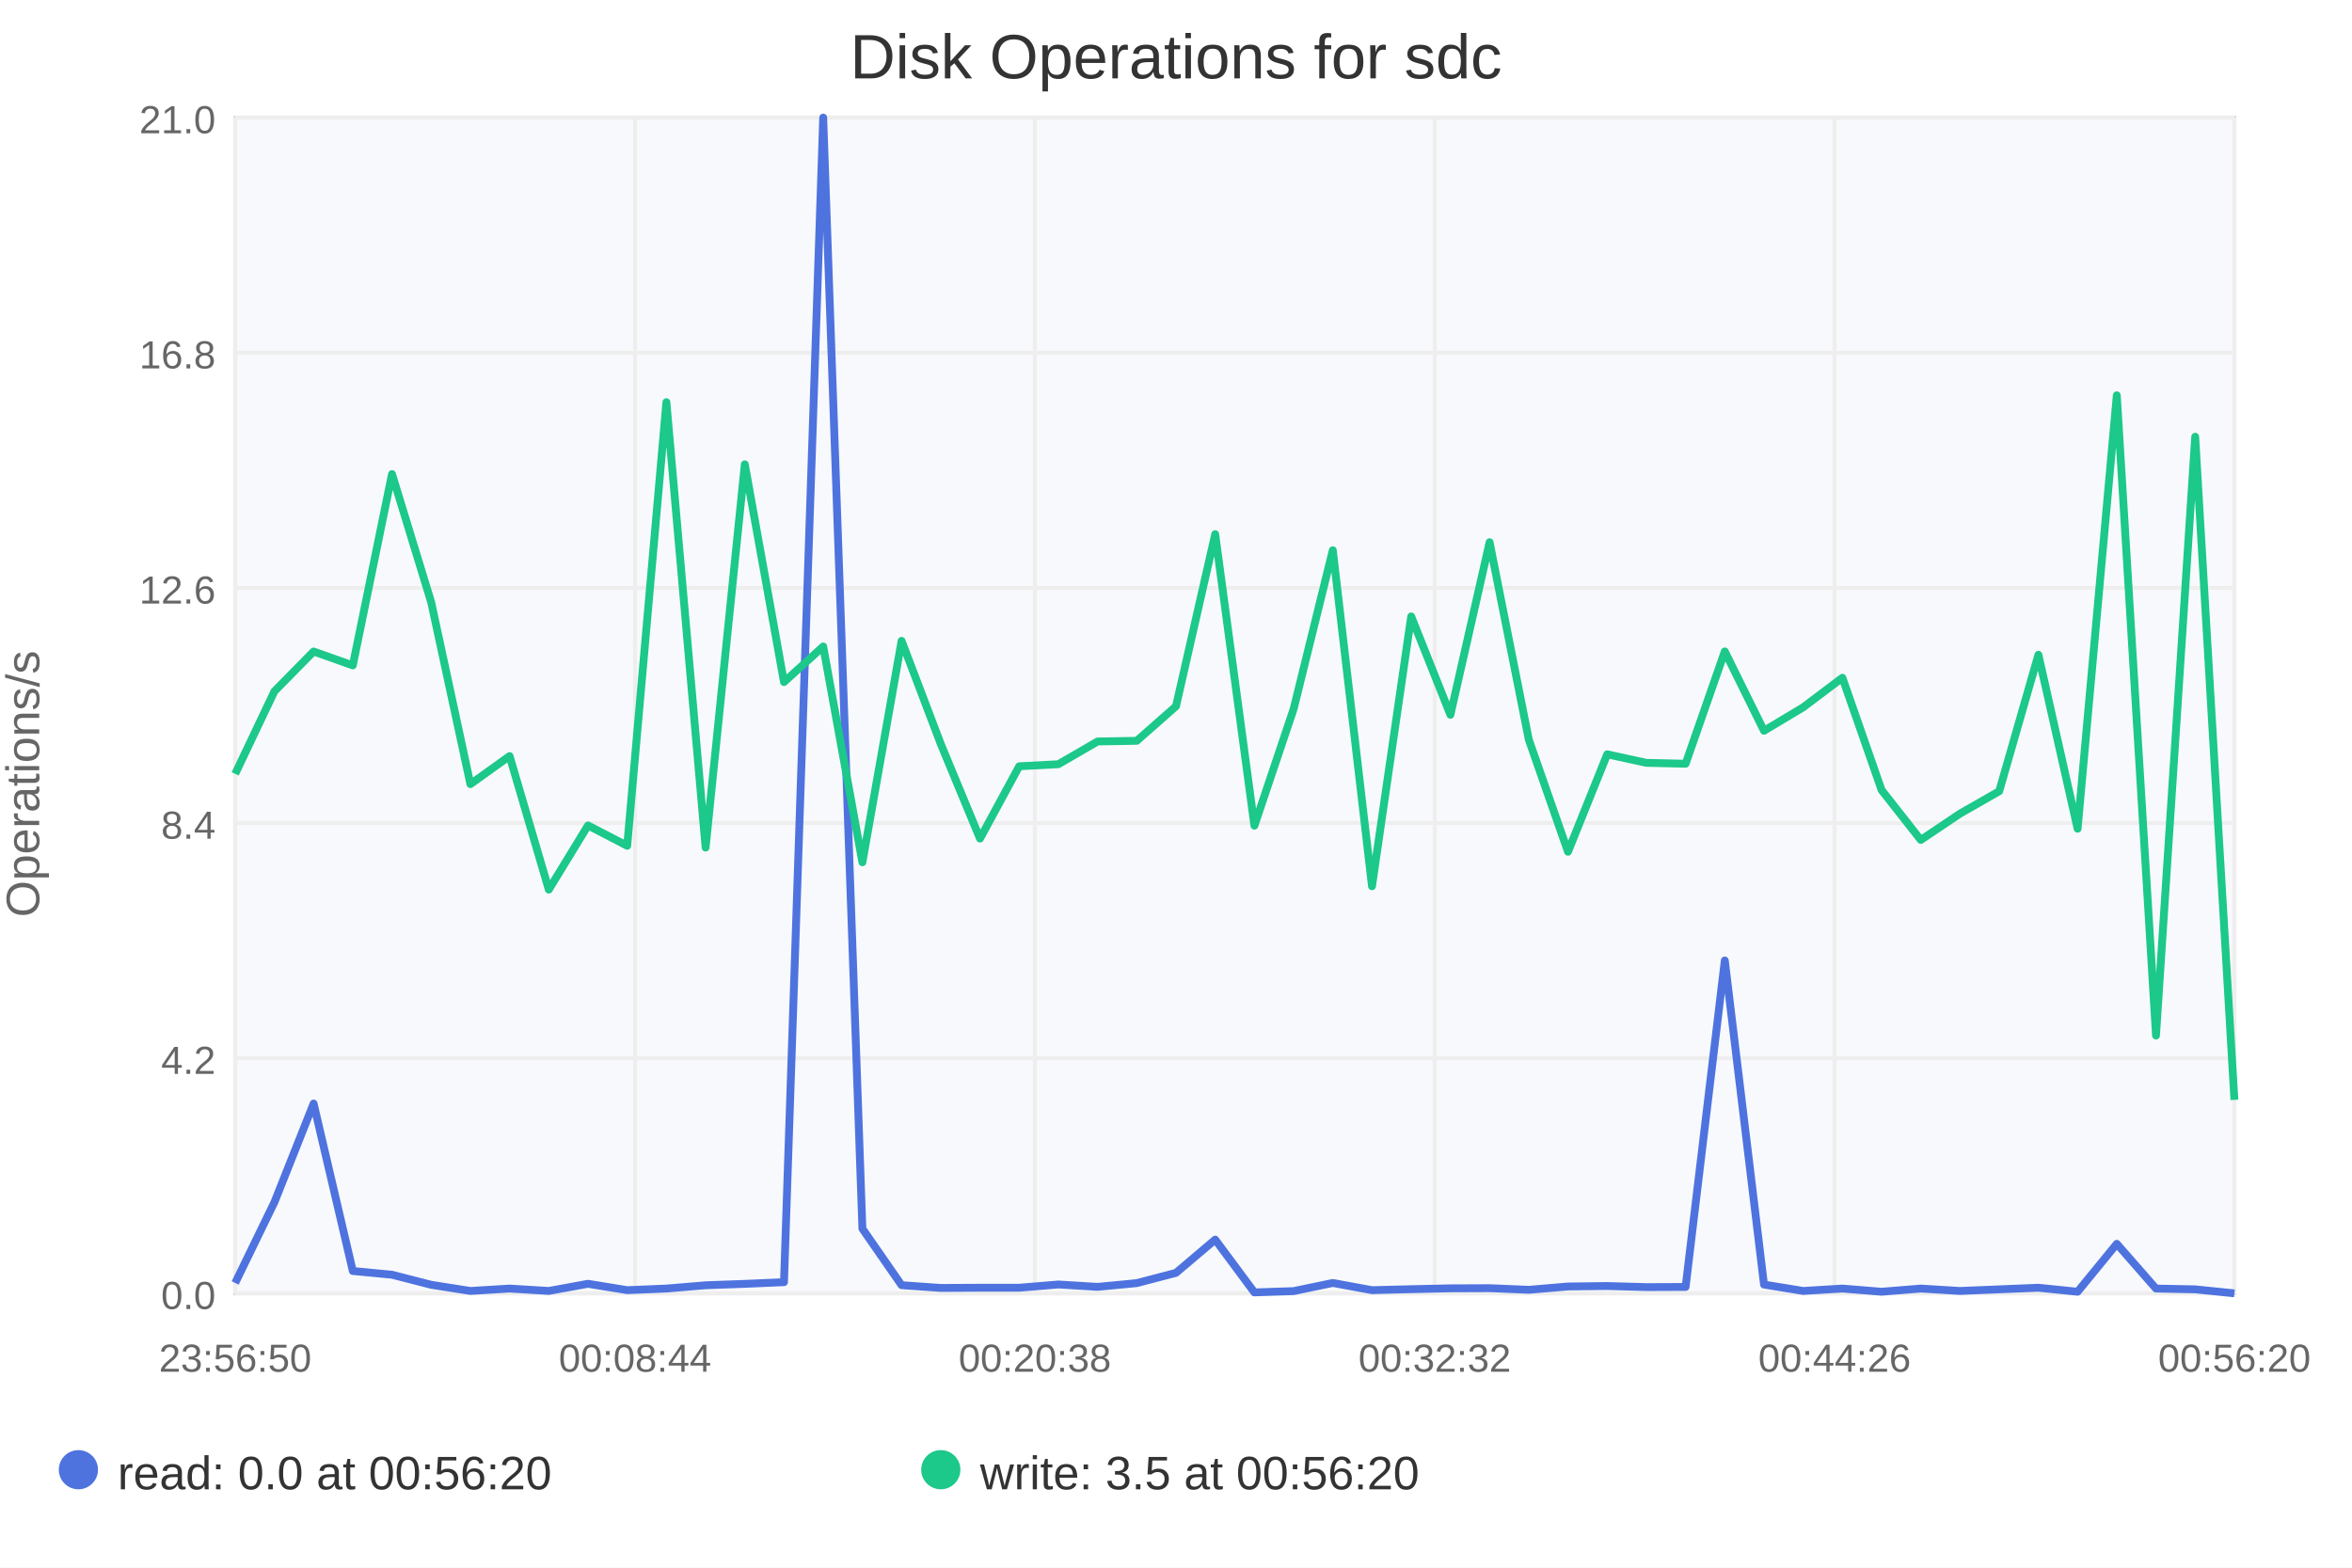
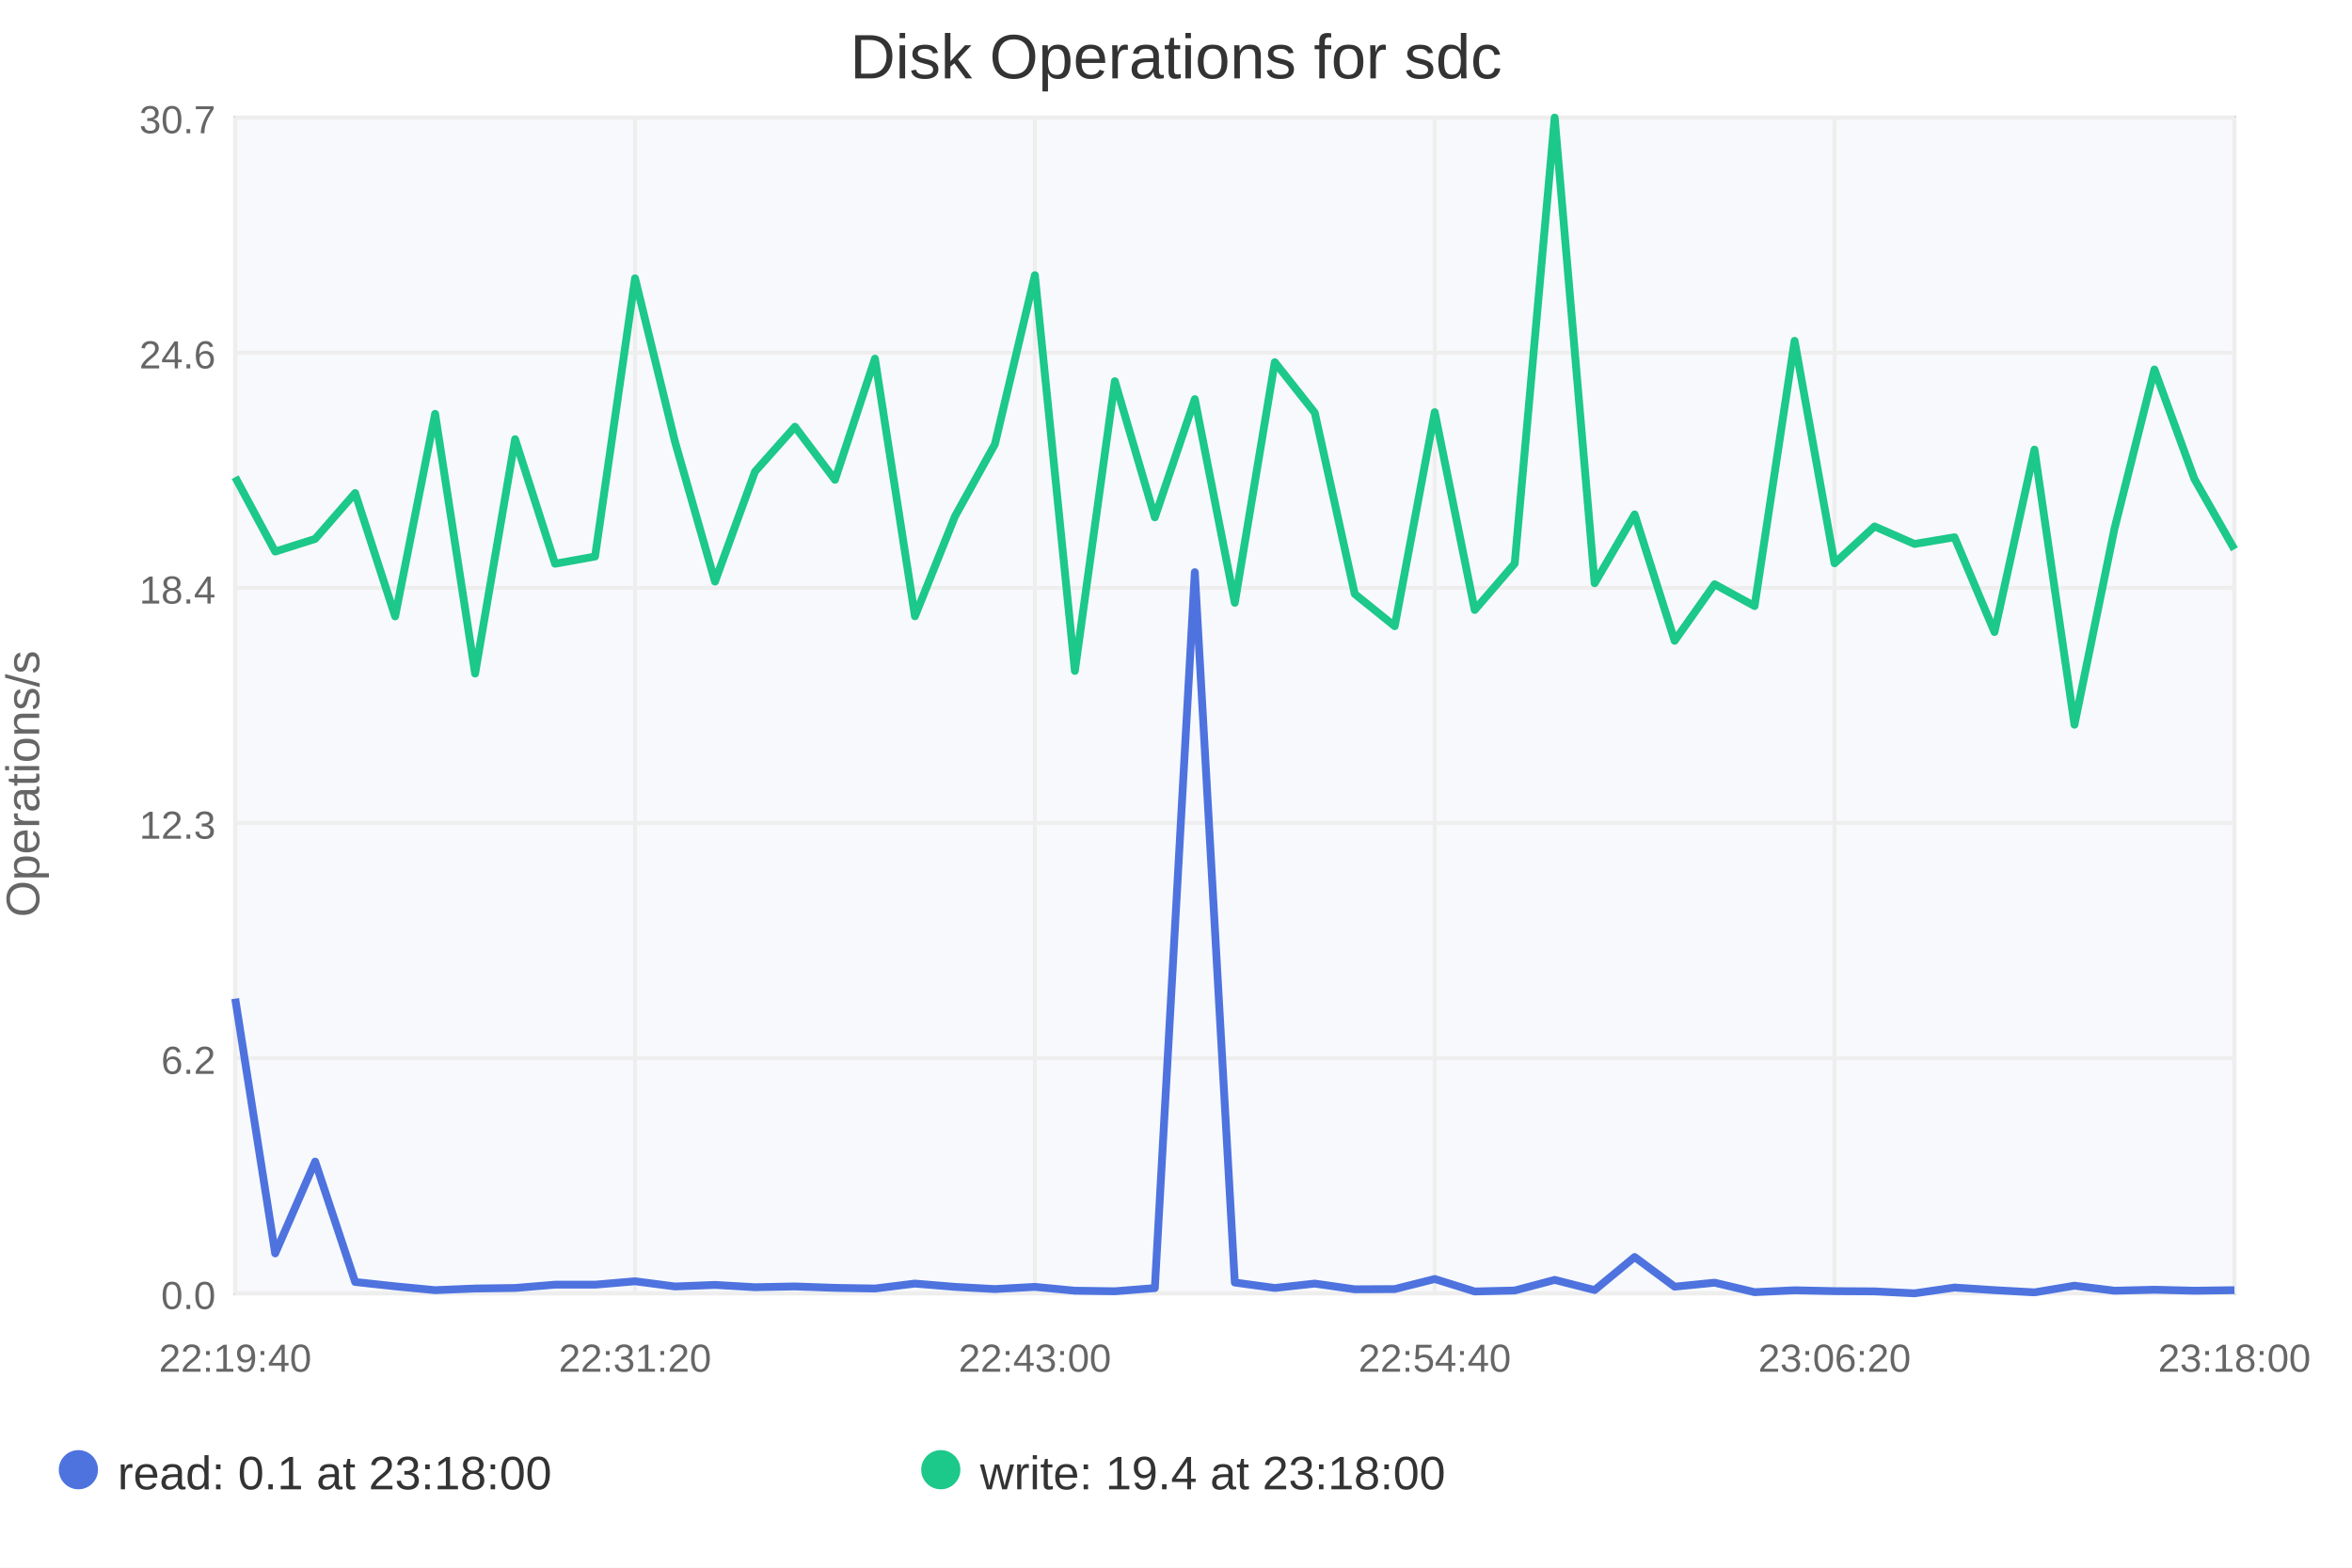
<svg xmlns="http://www.w3.org/2000/svg" width="600" height="400" style="font-family: Arial, sans-serif;">
  <rect width="600" height="400" fill="#ffffff" />
  <g transform="translate(60,30)">
    <rect width="510" height="300" fill="#f8f9fc" stroke="#ddd" />
    <g stroke-width="1">
      <line x1="0" y1="300" x2="510" y2="300" stroke="#eee" />
      <text x="-5" y="304" text-anchor="end" font-size="10" fill="#666">0.0</text>
      <line x1="0" y1="240" x2="510" y2="240" stroke="#eee" />
-       <text x="-5" y="244" text-anchor="end" font-size="10" fill="#666">4.2</text>
+       <text x="-5" y="244" text-anchor="end" font-size="10" fill="#666">6.2</text>
      <line x1="0" y1="180" x2="510" y2="180" stroke="#eee" />
-       <text x="-5" y="184" text-anchor="end" font-size="10" fill="#666">8.4</text>
+       <text x="-5" y="184" text-anchor="end" font-size="10" fill="#666">12.3</text>
      <line x1="0" y1="120" x2="510" y2="120" stroke="#eee" />
-       <text x="-5" y="124" text-anchor="end" font-size="10" fill="#666">12.6</text>
+       <text x="-5" y="124" text-anchor="end" font-size="10" fill="#666">18.4</text>
      <line x1="0" y1="60" x2="510" y2="60" stroke="#eee" />
-       <text x="-5" y="64" text-anchor="end" font-size="10" fill="#666">16.8</text>
+       <text x="-5" y="64" text-anchor="end" font-size="10" fill="#666">24.6</text>
      <line x1="0" y1="0" x2="510" y2="0" stroke="#eee" />
-       <text x="-5" y="4" text-anchor="end" font-size="10" fill="#666">21.0</text>
+       <text x="-5" y="4" text-anchor="end" font-size="10" fill="#666">30.7</text>
    </g>
    <g stroke-width="1">
      <line x1="0" y1="0" x2="0" y2="300" stroke="#eee" />
-       <text x="0" y="320" text-anchor="middle" font-size="10" fill="#666">23:56:50</text>
+       <text x="0" y="320" text-anchor="middle" font-size="10" fill="#666">22:19:40</text>
      <line x1="102" y1="0" x2="102" y2="300" stroke="#eee" />
-       <text x="102" y="320" text-anchor="middle" font-size="10" fill="#666">00:08:44</text>
+       <text x="102" y="320" text-anchor="middle" font-size="10" fill="#666">22:31:20</text>
      <line x1="204" y1="0" x2="204" y2="300" stroke="#eee" />
-       <text x="204" y="320" text-anchor="middle" font-size="10" fill="#666">00:20:38</text>
+       <text x="204" y="320" text-anchor="middle" font-size="10" fill="#666">22:43:00</text>
      <line x1="306" y1="0" x2="306" y2="300" stroke="#eee" />
-       <text x="306" y="320" text-anchor="middle" font-size="10" fill="#666">00:32:32</text>
+       <text x="306" y="320" text-anchor="middle" font-size="10" fill="#666">22:54:40</text>
      <line x1="408" y1="0" x2="408" y2="300" stroke="#eee" />
-       <text x="408" y="320" text-anchor="middle" font-size="10" fill="#666">00:44:26</text>
+       <text x="408" y="320" text-anchor="middle" font-size="10" fill="#666">23:06:20</text>
      <line x1="510" y1="0" x2="510" y2="300" stroke="#eee" />
-       <text x="510" y="320" text-anchor="middle" font-size="10" fill="#666">00:56:20</text>
+       <text x="510" y="320" text-anchor="middle" font-size="10" fill="#666">23:18:00</text>
    </g>
-     <path d="M0.00,297.35 L10.00,276.76 L20.00,251.57 L30.00,294.30 L40.00,295.25 L50.00,297.82 L60.00,299.39 L70.00,298.78 L80.00,299.39 L90.00,297.56 L100.00,299.19 L110.00,298.78 L120.00,297.94 L130.00,297.58 L140.00,297.15 L150.00,0.00 L160.00,283.50 L170.00,297.92 L180.00,298.62 L190.00,298.57 L200.00,298.57 L210.00,297.74 L220.00,298.35 L230.00,297.39 L240.00,294.77 L250.00,286.29 L260.00,299.76 L270.00,299.43 L280.00,297.35 L290.00,299.19 L300.00,298.94 L310.00,298.72 L320.00,298.68 L330.00,299.10 L340.00,298.25 L350.00,298.13 L360.00,298.41 L370.00,298.37 L380.00,215.07 L390.00,297.76 L400.00,299.39 L410.00,298.78 L420.00,299.59 L430.00,298.78 L440.00,299.39 L450.00,298.98 L460.00,298.57 L470.00,299.59 L480.00,287.37 L490.00,298.78 L500.00,298.98 L510.00,300.00" stroke="#4e73df" fill="none" stroke-width="2" stroke-linejoin="round" />
-     <circle id="point-read-0" cx="0.00" cy="297.35" r="5" fill="#4e73df" opacity="0" />
-     <circle id="point-read-1" cx="10.00" cy="276.76" r="5" fill="#4e73df" opacity="0" />
-     <circle id="point-read-2" cx="20.00" cy="251.57" r="5" fill="#4e73df" opacity="0" />
-     <circle id="point-read-3" cx="30.00" cy="294.30" r="5" fill="#4e73df" opacity="0" />
-     <circle id="point-read-4" cx="40.00" cy="295.25" r="5" fill="#4e73df" opacity="0" />
-     <circle id="point-read-5" cx="50.00" cy="297.82" r="5" fill="#4e73df" opacity="0" />
-     <circle id="point-read-6" cx="60.00" cy="299.39" r="5" fill="#4e73df" opacity="0" />
-     <circle id="point-read-7" cx="70.00" cy="298.78" r="5" fill="#4e73df" opacity="0" />
-     <circle id="point-read-8" cx="80.00" cy="299.39" r="5" fill="#4e73df" opacity="0" />
-     <circle id="point-read-9" cx="90.00" cy="297.56" r="5" fill="#4e73df" opacity="0" />
-     <circle id="point-read-10" cx="100.00" cy="299.19" r="5" fill="#4e73df" opacity="0" />
-     <circle id="point-read-11" cx="110.00" cy="298.78" r="5" fill="#4e73df" opacity="0" />
-     <circle id="point-read-12" cx="120.00" cy="297.94" r="5" fill="#4e73df" opacity="0" />
-     <circle id="point-read-13" cx="130.00" cy="297.58" r="5" fill="#4e73df" opacity="0" />
-     <circle id="point-read-14" cx="140.00" cy="297.15" r="5" fill="#4e73df" opacity="0" />
-     <circle id="point-read-15" cx="150.00" cy="0.00" r="5" fill="#4e73df" opacity="0" />
-     <circle id="point-read-16" cx="160.00" cy="283.50" r="5" fill="#4e73df" opacity="0" />
-     <circle id="point-read-17" cx="170.00" cy="297.92" r="5" fill="#4e73df" opacity="0" />
-     <circle id="point-read-18" cx="180.00" cy="298.62" r="5" fill="#4e73df" opacity="0" />
-     <circle id="point-read-19" cx="190.00" cy="298.57" r="5" fill="#4e73df" opacity="0" />
-     <circle id="point-read-20" cx="200.00" cy="298.57" r="5" fill="#4e73df" opacity="0" />
-     <circle id="point-read-21" cx="210.00" cy="297.74" r="5" fill="#4e73df" opacity="0" />
-     <circle id="point-read-22" cx="220.00" cy="298.35" r="5" fill="#4e73df" opacity="0" />
-     <circle id="point-read-23" cx="230.00" cy="297.39" r="5" fill="#4e73df" opacity="0" />
-     <circle id="point-read-24" cx="240.00" cy="294.77" r="5" fill="#4e73df" opacity="0" />
-     <circle id="point-read-25" cx="250.00" cy="286.29" r="5" fill="#4e73df" opacity="0" />
-     <circle id="point-read-26" cx="260.00" cy="299.76" r="5" fill="#4e73df" opacity="0" />
-     <circle id="point-read-27" cx="270.00" cy="299.43" r="5" fill="#4e73df" opacity="0" />
-     <circle id="point-read-28" cx="280.00" cy="297.35" r="5" fill="#4e73df" opacity="0" />
-     <circle id="point-read-29" cx="290.00" cy="299.19" r="5" fill="#4e73df" opacity="0" />
-     <circle id="point-read-30" cx="300.00" cy="298.94" r="5" fill="#4e73df" opacity="0" />
-     <circle id="point-read-31" cx="310.00" cy="298.72" r="5" fill="#4e73df" opacity="0" />
-     <circle id="point-read-32" cx="320.00" cy="298.68" r="5" fill="#4e73df" opacity="0" />
-     <circle id="point-read-33" cx="330.00" cy="299.10" r="5" fill="#4e73df" opacity="0" />
-     <circle id="point-read-34" cx="340.00" cy="298.25" r="5" fill="#4e73df" opacity="0" />
-     <circle id="point-read-35" cx="350.00" cy="298.13" r="5" fill="#4e73df" opacity="0" />
-     <circle id="point-read-36" cx="360.00" cy="298.41" r="5" fill="#4e73df" opacity="0" />
-     <circle id="point-read-37" cx="370.00" cy="298.37" r="5" fill="#4e73df" opacity="0" />
-     <circle id="point-read-38" cx="380.00" cy="215.07" r="5" fill="#4e73df" opacity="0" />
-     <circle id="point-read-39" cx="390.00" cy="297.76" r="5" fill="#4e73df" opacity="0" />
-     <circle id="point-read-40" cx="400.00" cy="299.39" r="5" fill="#4e73df" opacity="0" />
-     <circle id="point-read-41" cx="410.00" cy="298.78" r="5" fill="#4e73df" opacity="0" />
-     <circle id="point-read-42" cx="420.00" cy="299.59" r="5" fill="#4e73df" opacity="0" />
-     <circle id="point-read-43" cx="430.00" cy="298.78" r="5" fill="#4e73df" opacity="0" />
-     <circle id="point-read-44" cx="440.00" cy="299.39" r="5" fill="#4e73df" opacity="0" />
-     <circle id="point-read-45" cx="450.00" cy="298.98" r="5" fill="#4e73df" opacity="0" />
-     <circle id="point-read-46" cx="460.00" cy="298.57" r="5" fill="#4e73df" opacity="0" />
-     <circle id="point-read-47" cx="470.00" cy="299.59" r="5" fill="#4e73df" opacity="0" />
-     <circle id="point-read-48" cx="480.00" cy="287.37" r="5" fill="#4e73df" opacity="0" />
-     <circle id="point-read-49" cx="490.00" cy="298.78" r="5" fill="#4e73df" opacity="0" />
-     <circle id="point-read-50" cx="500.00" cy="298.98" r="5" fill="#4e73df" opacity="0" />
-     <circle id="point-read-51" cx="510.00" cy="300.00" r="5" fill="#4e73df" opacity="0" />
-     <path d="M0.00,167.45 L10.00,146.40 L20.00,136.23 L30.00,139.78 L40.00,90.96 L50.00,123.67 L60.00,170.08 L70.00,162.91 L80.00,196.99 L90.00,180.61 L100.00,185.80 L110.00,72.61 L120.00,186.27 L130.00,88.47 L140.00,144.03 L150.00,134.95 L160.00,190.02 L170.00,133.52 L180.00,159.84 L190.00,183.97 L200.00,165.52 L210.00,164.99 L220.00,159.19 L230.00,159.02 L240.00,150.20 L250.00,106.29 L260.00,180.67 L270.00,150.92 L280.00,110.39 L290.00,196.13 L300.00,127.29 L310.00,152.38 L320.00,108.35 L330.00,158.72 L340.00,187.33 L350.00,162.46 L360.00,164.64 L370.00,164.87 L380.00,136.21 L390.00,156.46 L400.00,150.47 L410.00,142.93 L420.00,171.59 L430.00,184.32 L440.00,177.60 L450.00,171.89 L460.00,137.07 L470.00,181.45 L480.00,70.86 L490.00,234.22 L500.00,81.43 L510.00,250.63" stroke="#1cc88a" fill="none" stroke-width="2" stroke-linejoin="round" />
-     <circle id="point-write-0" cx="0.00" cy="167.45" r="5" fill="#1cc88a" opacity="0" />
-     <circle id="point-write-1" cx="10.00" cy="146.40" r="5" fill="#1cc88a" opacity="0" />
-     <circle id="point-write-2" cx="20.00" cy="136.23" r="5" fill="#1cc88a" opacity="0" />
-     <circle id="point-write-3" cx="30.00" cy="139.78" r="5" fill="#1cc88a" opacity="0" />
-     <circle id="point-write-4" cx="40.00" cy="90.96" r="5" fill="#1cc88a" opacity="0" />
-     <circle id="point-write-5" cx="50.00" cy="123.67" r="5" fill="#1cc88a" opacity="0" />
-     <circle id="point-write-6" cx="60.00" cy="170.08" r="5" fill="#1cc88a" opacity="0" />
-     <circle id="point-write-7" cx="70.00" cy="162.91" r="5" fill="#1cc88a" opacity="0" />
-     <circle id="point-write-8" cx="80.00" cy="196.99" r="5" fill="#1cc88a" opacity="0" />
-     <circle id="point-write-9" cx="90.00" cy="180.61" r="5" fill="#1cc88a" opacity="0" />
-     <circle id="point-write-10" cx="100.00" cy="185.80" r="5" fill="#1cc88a" opacity="0" />
-     <circle id="point-write-11" cx="110.00" cy="72.61" r="5" fill="#1cc88a" opacity="0" />
-     <circle id="point-write-12" cx="120.00" cy="186.27" r="5" fill="#1cc88a" opacity="0" />
-     <circle id="point-write-13" cx="130.00" cy="88.47" r="5" fill="#1cc88a" opacity="0" />
-     <circle id="point-write-14" cx="140.00" cy="144.03" r="5" fill="#1cc88a" opacity="0" />
-     <circle id="point-write-15" cx="150.00" cy="134.95" r="5" fill="#1cc88a" opacity="0" />
-     <circle id="point-write-16" cx="160.00" cy="190.02" r="5" fill="#1cc88a" opacity="0" />
-     <circle id="point-write-17" cx="170.00" cy="133.52" r="5" fill="#1cc88a" opacity="0" />
-     <circle id="point-write-18" cx="180.00" cy="159.84" r="5" fill="#1cc88a" opacity="0" />
-     <circle id="point-write-19" cx="190.00" cy="183.97" r="5" fill="#1cc88a" opacity="0" />
-     <circle id="point-write-20" cx="200.00" cy="165.52" r="5" fill="#1cc88a" opacity="0" />
-     <circle id="point-write-21" cx="210.00" cy="164.99" r="5" fill="#1cc88a" opacity="0" />
-     <circle id="point-write-22" cx="220.00" cy="159.19" r="5" fill="#1cc88a" opacity="0" />
-     <circle id="point-write-23" cx="230.00" cy="159.02" r="5" fill="#1cc88a" opacity="0" />
-     <circle id="point-write-24" cx="240.00" cy="150.20" r="5" fill="#1cc88a" opacity="0" />
-     <circle id="point-write-25" cx="250.00" cy="106.29" r="5" fill="#1cc88a" opacity="0" />
-     <circle id="point-write-26" cx="260.00" cy="180.67" r="5" fill="#1cc88a" opacity="0" />
-     <circle id="point-write-27" cx="270.00" cy="150.92" r="5" fill="#1cc88a" opacity="0" />
-     <circle id="point-write-28" cx="280.00" cy="110.39" r="5" fill="#1cc88a" opacity="0" />
-     <circle id="point-write-29" cx="290.00" cy="196.13" r="5" fill="#1cc88a" opacity="0" />
-     <circle id="point-write-30" cx="300.00" cy="127.29" r="5" fill="#1cc88a" opacity="0" />
-     <circle id="point-write-31" cx="310.00" cy="152.38" r="5" fill="#1cc88a" opacity="0" />
-     <circle id="point-write-32" cx="320.00" cy="108.35" r="5" fill="#1cc88a" opacity="0" />
-     <circle id="point-write-33" cx="330.00" cy="158.72" r="5" fill="#1cc88a" opacity="0" />
-     <circle id="point-write-34" cx="340.00" cy="187.33" r="5" fill="#1cc88a" opacity="0" />
-     <circle id="point-write-35" cx="350.00" cy="162.46" r="5" fill="#1cc88a" opacity="0" />
-     <circle id="point-write-36" cx="360.00" cy="164.64" r="5" fill="#1cc88a" opacity="0" />
-     <circle id="point-write-37" cx="370.00" cy="164.87" r="5" fill="#1cc88a" opacity="0" />
-     <circle id="point-write-38" cx="380.00" cy="136.21" r="5" fill="#1cc88a" opacity="0" />
-     <circle id="point-write-39" cx="390.00" cy="156.46" r="5" fill="#1cc88a" opacity="0" />
-     <circle id="point-write-40" cx="400.00" cy="150.47" r="5" fill="#1cc88a" opacity="0" />
-     <circle id="point-write-41" cx="410.00" cy="142.93" r="5" fill="#1cc88a" opacity="0" />
-     <circle id="point-write-42" cx="420.00" cy="171.59" r="5" fill="#1cc88a" opacity="0" />
-     <circle id="point-write-43" cx="430.00" cy="184.32" r="5" fill="#1cc88a" opacity="0" />
-     <circle id="point-write-44" cx="440.00" cy="177.60" r="5" fill="#1cc88a" opacity="0" />
-     <circle id="point-write-45" cx="450.00" cy="171.89" r="5" fill="#1cc88a" opacity="0" />
-     <circle id="point-write-46" cx="460.00" cy="137.07" r="5" fill="#1cc88a" opacity="0" />
-     <circle id="point-write-47" cx="470.00" cy="181.45" r="5" fill="#1cc88a" opacity="0" />
-     <circle id="point-write-48" cx="480.00" cy="70.86" r="5" fill="#1cc88a" opacity="0" />
-     <circle id="point-write-49" cx="490.00" cy="234.22" r="5" fill="#1cc88a" opacity="0" />
-     <circle id="point-write-50" cx="500.00" cy="81.43" r="5" fill="#1cc88a" opacity="0" />
-     <circle id="point-write-51" cx="510.00" cy="250.63" r="5" fill="#1cc88a" opacity="0" />
+     <path d="M0.00,224.80 L10.20,289.81 L20.40,266.38 L30.60,297.10 L40.80,298.21 L51.00,299.19 L61.20,298.77 L71.40,298.63 L81.60,297.79 L91.80,297.79 L102.00,296.92 L112.20,298.25 L122.40,297.85 L132.60,298.44 L142.80,298.24 L153.00,298.60 L163.20,298.77 L173.40,297.51 L183.60,298.35 L193.80,298.91 L204.00,298.35 L214.20,299.33 L224.40,299.47 L234.60,298.66 L244.80,115.99 L255.00,297.24 L265.20,298.63 L275.40,297.51 L285.60,298.97 L295.80,298.91 L306.00,296.34 L316.20,299.52 L326.40,299.28 L336.60,296.57 L346.80,299.16 L357.00,290.73 L367.20,298.30 L377.40,297.28 L387.60,299.70 L397.80,299.22 L408.00,299.44 L418.20,299.50 L428.40,300.00 L438.60,298.52 L448.80,299.19 L459.00,299.75 L469.20,298.05 L479.40,299.33 L489.60,299.08 L499.80,299.33 L510.00,299.19" stroke="#4e73df" fill="none" stroke-width="2" stroke-linejoin="round" />
+     <circle id="point-read-0" cx="0.00" cy="224.80" r="5" fill="#4e73df" opacity="0" />
+     <circle id="point-read-1" cx="10.20" cy="289.81" r="5" fill="#4e73df" opacity="0" />
+     <circle id="point-read-2" cx="20.40" cy="266.38" r="5" fill="#4e73df" opacity="0" />
+     <circle id="point-read-3" cx="30.60" cy="297.10" r="5" fill="#4e73df" opacity="0" />
+     <circle id="point-read-4" cx="40.80" cy="298.21" r="5" fill="#4e73df" opacity="0" />
+     <circle id="point-read-5" cx="51.00" cy="299.19" r="5" fill="#4e73df" opacity="0" />
+     <circle id="point-read-6" cx="61.20" cy="298.77" r="5" fill="#4e73df" opacity="0" />
+     <circle id="point-read-7" cx="71.40" cy="298.63" r="5" fill="#4e73df" opacity="0" />
+     <circle id="point-read-8" cx="81.60" cy="297.79" r="5" fill="#4e73df" opacity="0" />
+     <circle id="point-read-9" cx="91.80" cy="297.79" r="5" fill="#4e73df" opacity="0" />
+     <circle id="point-read-10" cx="102.00" cy="296.92" r="5" fill="#4e73df" opacity="0" />
+     <circle id="point-read-11" cx="112.20" cy="298.25" r="5" fill="#4e73df" opacity="0" />
+     <circle id="point-read-12" cx="122.40" cy="297.85" r="5" fill="#4e73df" opacity="0" />
+     <circle id="point-read-13" cx="132.60" cy="298.44" r="5" fill="#4e73df" opacity="0" />
+     <circle id="point-read-14" cx="142.80" cy="298.24" r="5" fill="#4e73df" opacity="0" />
+     <circle id="point-read-15" cx="153.00" cy="298.60" r="5" fill="#4e73df" opacity="0" />
+     <circle id="point-read-16" cx="163.20" cy="298.77" r="5" fill="#4e73df" opacity="0" />
+     <circle id="point-read-17" cx="173.40" cy="297.51" r="5" fill="#4e73df" opacity="0" />
+     <circle id="point-read-18" cx="183.60" cy="298.35" r="5" fill="#4e73df" opacity="0" />
+     <circle id="point-read-19" cx="193.80" cy="298.91" r="5" fill="#4e73df" opacity="0" />
+     <circle id="point-read-20" cx="204.00" cy="298.35" r="5" fill="#4e73df" opacity="0" />
+     <circle id="point-read-21" cx="214.20" cy="299.33" r="5" fill="#4e73df" opacity="0" />
+     <circle id="point-read-22" cx="224.40" cy="299.47" r="5" fill="#4e73df" opacity="0" />
+     <circle id="point-read-23" cx="234.60" cy="298.66" r="5" fill="#4e73df" opacity="0" />
+     <circle id="point-read-24" cx="244.80" cy="115.99" r="5" fill="#4e73df" opacity="0" />
+     <circle id="point-read-25" cx="255.00" cy="297.24" r="5" fill="#4e73df" opacity="0" />
+     <circle id="point-read-26" cx="265.20" cy="298.63" r="5" fill="#4e73df" opacity="0" />
+     <circle id="point-read-27" cx="275.40" cy="297.51" r="5" fill="#4e73df" opacity="0" />
+     <circle id="point-read-28" cx="285.60" cy="298.97" r="5" fill="#4e73df" opacity="0" />
+     <circle id="point-read-29" cx="295.80" cy="298.91" r="5" fill="#4e73df" opacity="0" />
+     <circle id="point-read-30" cx="306.00" cy="296.34" r="5" fill="#4e73df" opacity="0" />
+     <circle id="point-read-31" cx="316.20" cy="299.52" r="5" fill="#4e73df" opacity="0" />
+     <circle id="point-read-32" cx="326.40" cy="299.28" r="5" fill="#4e73df" opacity="0" />
+     <circle id="point-read-33" cx="336.60" cy="296.57" r="5" fill="#4e73df" opacity="0" />
+     <circle id="point-read-34" cx="346.80" cy="299.16" r="5" fill="#4e73df" opacity="0" />
+     <circle id="point-read-35" cx="357.00" cy="290.73" r="5" fill="#4e73df" opacity="0" />
+     <circle id="point-read-36" cx="367.20" cy="298.30" r="5" fill="#4e73df" opacity="0" />
+     <circle id="point-read-37" cx="377.40" cy="297.28" r="5" fill="#4e73df" opacity="0" />
+     <circle id="point-read-38" cx="387.60" cy="299.70" r="5" fill="#4e73df" opacity="0" />
+     <circle id="point-read-39" cx="397.80" cy="299.22" r="5" fill="#4e73df" opacity="0" />
+     <circle id="point-read-40" cx="408.00" cy="299.44" r="5" fill="#4e73df" opacity="0" />
+     <circle id="point-read-41" cx="418.20" cy="299.50" r="5" fill="#4e73df" opacity="0" />
+     <circle id="point-read-42" cx="428.40" cy="300.00" r="5" fill="#4e73df" opacity="0" />
+     <circle id="point-read-43" cx="438.60" cy="298.52" r="5" fill="#4e73df" opacity="0" />
+     <circle id="point-read-44" cx="448.80" cy="299.19" r="5" fill="#4e73df" opacity="0" />
+     <circle id="point-read-45" cx="459.00" cy="299.75" r="5" fill="#4e73df" opacity="0" />
+     <circle id="point-read-46" cx="469.20" cy="298.05" r="5" fill="#4e73df" opacity="0" />
+     <circle id="point-read-47" cx="479.40" cy="299.33" r="5" fill="#4e73df" opacity="0" />
+     <circle id="point-read-48" cx="489.60" cy="299.08" r="5" fill="#4e73df" opacity="0" />
+     <circle id="point-read-49" cx="499.80" cy="299.33" r="5" fill="#4e73df" opacity="0" />
+     <circle id="point-read-50" cx="510.00" cy="299.19" r="5" fill="#4e73df" opacity="0" />
+     <path d="M0.00,91.75 L10.20,110.74 L20.40,107.50 L30.60,95.80 L40.80,127.27 L51.00,75.59 L61.20,141.87 L71.40,82.06 L81.60,113.84 L91.80,112.00 L102.00,41.01 L112.20,82.74 L122.40,118.39 L132.60,90.33 L142.80,78.88 L153.00,92.42 L163.20,61.51 L173.40,127.24 L183.60,101.78 L193.80,83.35 L204.00,40.21 L214.20,141.19 L224.40,67.26 L234.60,102.00 L244.80,71.84 L255.00,123.81 L265.20,62.41 L275.40,75.31 L285.60,121.55 L295.80,129.78 L306.00,75.17 L316.20,125.64 L326.40,113.79 L336.60,0.00 L346.80,118.81 L357.00,101.25 L367.20,133.50 L377.40,119.07 L387.60,124.64 L397.80,56.96 L408.00,113.73 L418.20,104.32 L428.40,108.79 L438.60,107.08 L448.80,131.26 L459.00,84.72 L469.20,154.91 L479.40,104.91 L489.60,64.28 L499.80,92.23 L510.00,110.15" stroke="#1cc88a" fill="none" stroke-width="2" stroke-linejoin="round" />
+     <circle id="point-write-0" cx="0.00" cy="91.75" r="5" fill="#1cc88a" opacity="0" />
+     <circle id="point-write-1" cx="10.20" cy="110.74" r="5" fill="#1cc88a" opacity="0" />
+     <circle id="point-write-2" cx="20.40" cy="107.50" r="5" fill="#1cc88a" opacity="0" />
+     <circle id="point-write-3" cx="30.60" cy="95.80" r="5" fill="#1cc88a" opacity="0" />
+     <circle id="point-write-4" cx="40.80" cy="127.27" r="5" fill="#1cc88a" opacity="0" />
+     <circle id="point-write-5" cx="51.00" cy="75.59" r="5" fill="#1cc88a" opacity="0" />
+     <circle id="point-write-6" cx="61.20" cy="141.87" r="5" fill="#1cc88a" opacity="0" />
+     <circle id="point-write-7" cx="71.40" cy="82.06" r="5" fill="#1cc88a" opacity="0" />
+     <circle id="point-write-8" cx="81.60" cy="113.84" r="5" fill="#1cc88a" opacity="0" />
+     <circle id="point-write-9" cx="91.80" cy="112.00" r="5" fill="#1cc88a" opacity="0" />
+     <circle id="point-write-10" cx="102.00" cy="41.01" r="5" fill="#1cc88a" opacity="0" />
+     <circle id="point-write-11" cx="112.20" cy="82.74" r="5" fill="#1cc88a" opacity="0" />
+     <circle id="point-write-12" cx="122.40" cy="118.39" r="5" fill="#1cc88a" opacity="0" />
+     <circle id="point-write-13" cx="132.60" cy="90.33" r="5" fill="#1cc88a" opacity="0" />
+     <circle id="point-write-14" cx="142.80" cy="78.88" r="5" fill="#1cc88a" opacity="0" />
+     <circle id="point-write-15" cx="153.00" cy="92.42" r="5" fill="#1cc88a" opacity="0" />
+     <circle id="point-write-16" cx="163.20" cy="61.51" r="5" fill="#1cc88a" opacity="0" />
+     <circle id="point-write-17" cx="173.40" cy="127.24" r="5" fill="#1cc88a" opacity="0" />
+     <circle id="point-write-18" cx="183.60" cy="101.78" r="5" fill="#1cc88a" opacity="0" />
+     <circle id="point-write-19" cx="193.80" cy="83.35" r="5" fill="#1cc88a" opacity="0" />
+     <circle id="point-write-20" cx="204.00" cy="40.21" r="5" fill="#1cc88a" opacity="0" />
+     <circle id="point-write-21" cx="214.20" cy="141.19" r="5" fill="#1cc88a" opacity="0" />
+     <circle id="point-write-22" cx="224.40" cy="67.26" r="5" fill="#1cc88a" opacity="0" />
+     <circle id="point-write-23" cx="234.60" cy="102.00" r="5" fill="#1cc88a" opacity="0" />
+     <circle id="point-write-24" cx="244.80" cy="71.84" r="5" fill="#1cc88a" opacity="0" />
+     <circle id="point-write-25" cx="255.00" cy="123.81" r="5" fill="#1cc88a" opacity="0" />
+     <circle id="point-write-26" cx="265.20" cy="62.41" r="5" fill="#1cc88a" opacity="0" />
+     <circle id="point-write-27" cx="275.40" cy="75.31" r="5" fill="#1cc88a" opacity="0" />
+     <circle id="point-write-28" cx="285.60" cy="121.55" r="5" fill="#1cc88a" opacity="0" />
+     <circle id="point-write-29" cx="295.80" cy="129.78" r="5" fill="#1cc88a" opacity="0" />
+     <circle id="point-write-30" cx="306.00" cy="75.17" r="5" fill="#1cc88a" opacity="0" />
+     <circle id="point-write-31" cx="316.20" cy="125.64" r="5" fill="#1cc88a" opacity="0" />
+     <circle id="point-write-32" cx="326.40" cy="113.79" r="5" fill="#1cc88a" opacity="0" />
+     <circle id="point-write-33" cx="336.60" cy="0.00" r="5" fill="#1cc88a" opacity="0" />
+     <circle id="point-write-34" cx="346.80" cy="118.81" r="5" fill="#1cc88a" opacity="0" />
+     <circle id="point-write-35" cx="357.00" cy="101.25" r="5" fill="#1cc88a" opacity="0" />
+     <circle id="point-write-36" cx="367.20" cy="133.50" r="5" fill="#1cc88a" opacity="0" />
+     <circle id="point-write-37" cx="377.40" cy="119.07" r="5" fill="#1cc88a" opacity="0" />
+     <circle id="point-write-38" cx="387.60" cy="124.64" r="5" fill="#1cc88a" opacity="0" />
+     <circle id="point-write-39" cx="397.80" cy="56.96" r="5" fill="#1cc88a" opacity="0" />
+     <circle id="point-write-40" cx="408.00" cy="113.73" r="5" fill="#1cc88a" opacity="0" />
+     <circle id="point-write-41" cx="418.20" cy="104.32" r="5" fill="#1cc88a" opacity="0" />
+     <circle id="point-write-42" cx="428.40" cy="108.79" r="5" fill="#1cc88a" opacity="0" />
+     <circle id="point-write-43" cx="438.60" cy="107.08" r="5" fill="#1cc88a" opacity="0" />
+     <circle id="point-write-44" cx="448.80" cy="131.26" r="5" fill="#1cc88a" opacity="0" />
+     <circle id="point-write-45" cx="459.00" cy="84.72" r="5" fill="#1cc88a" opacity="0" />
+     <circle id="point-write-46" cx="469.20" cy="154.91" r="5" fill="#1cc88a" opacity="0" />
+     <circle id="point-write-47" cx="479.40" cy="104.91" r="5" fill="#1cc88a" opacity="0" />
+     <circle id="point-write-48" cx="489.60" cy="64.28" r="5" fill="#1cc88a" opacity="0" />
+     <circle id="point-write-49" cx="499.80" cy="92.23" r="5" fill="#1cc88a" opacity="0" />
+     <circle id="point-write-50" cx="510.00" cy="110.15" r="5" fill="#1cc88a" opacity="0" />
  </g>
  <g id="tooltip" visibility="hidden">
    <rect x="0" y="0" width="150" height="40" fill="#333" opacity="0.8" rx="5" />
    <text x="5" y="15" font-size="10" fill="#fff" id="tooltip-series" />
    <text x="5" y="30" font-size="10" fill="#fff" id="tooltip-value" />
  </g>
  <text x="300" y="20" text-anchor="middle" font-size="16" fill="#333">Disk Operations for sdc</text>
  <text x="10" y="200" text-anchor="middle" transform="rotate(-90,10,200)" font-size="12" fill="#666">Operations/s</text>
  <g font-size="12">
    <circle cx="20" cy="375" r="5" fill="#4e73df" />
-     <text x="30" y="380" fill="#333">read: 0.0 at 00:56:20</text>
+     <text x="30" y="380" fill="#333">read: 0.1 at 23:18:00</text>
    <circle cx="240" cy="375" r="5" fill="#1cc88a" />
-     <text x="250" y="380" fill="#333">write: 3.5 at 00:56:20</text>
+     <text x="250" y="380" fill="#333">write: 19.4 at 23:18:00</text>
  </g>
</svg>
